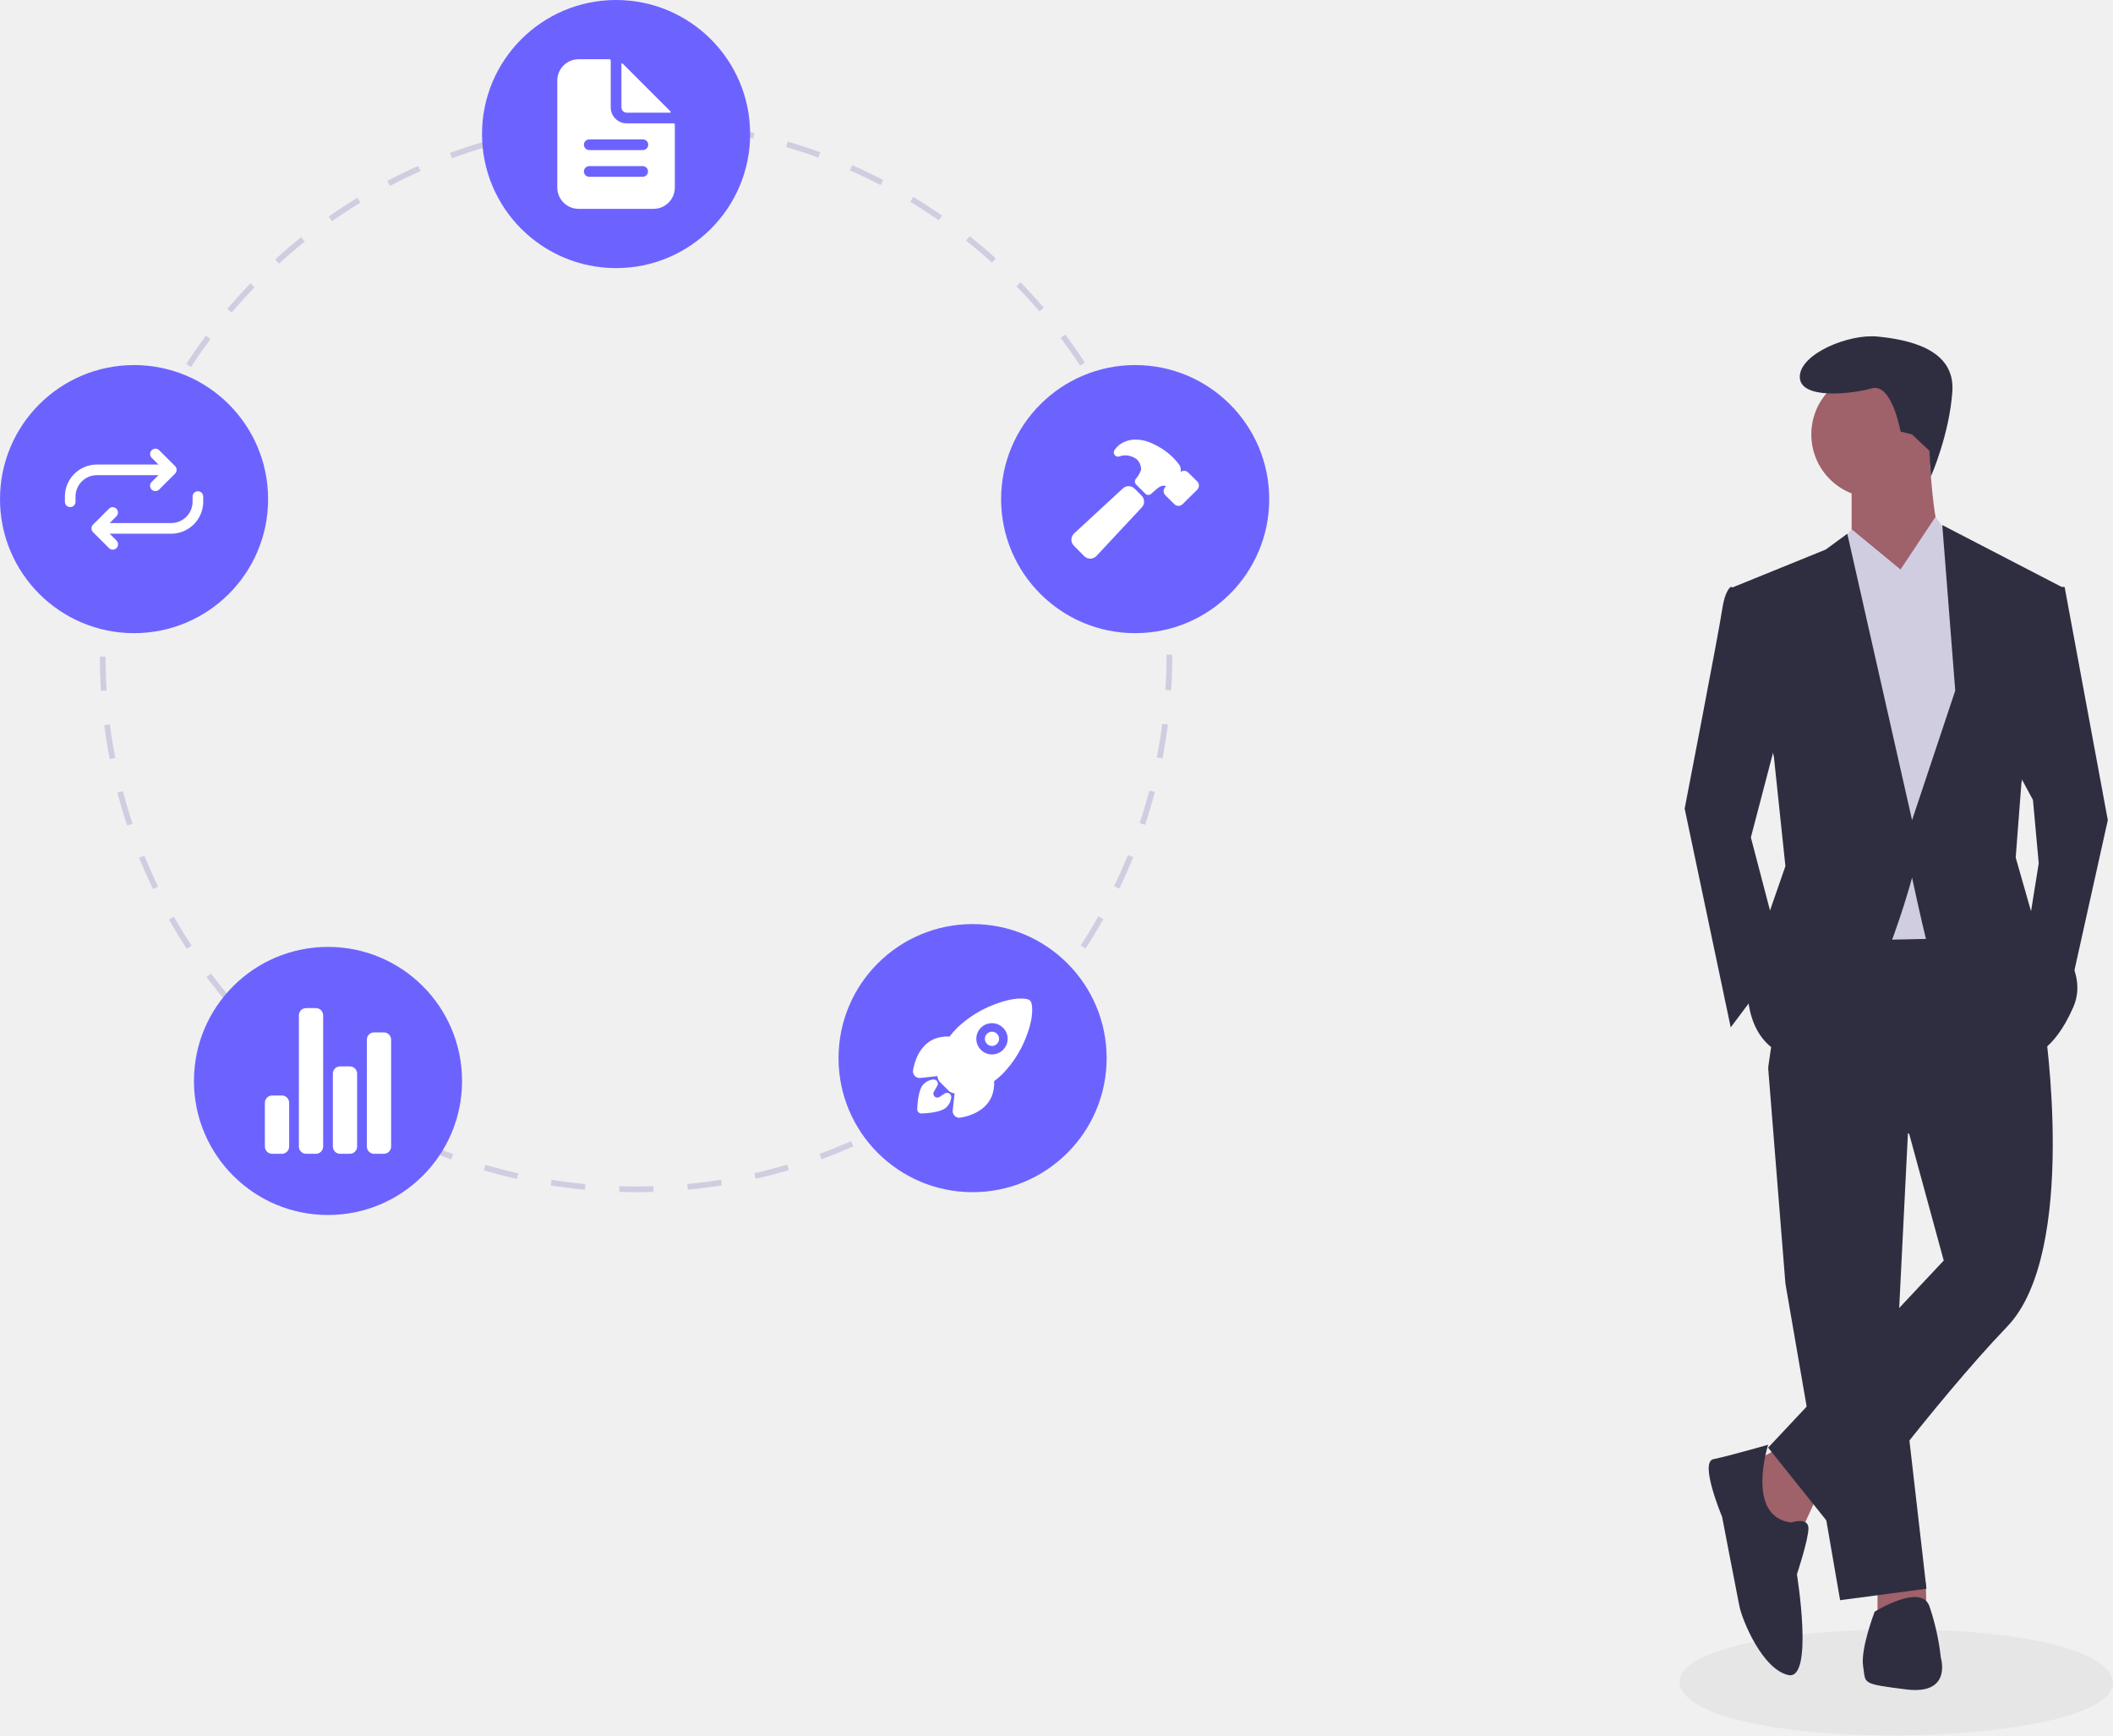
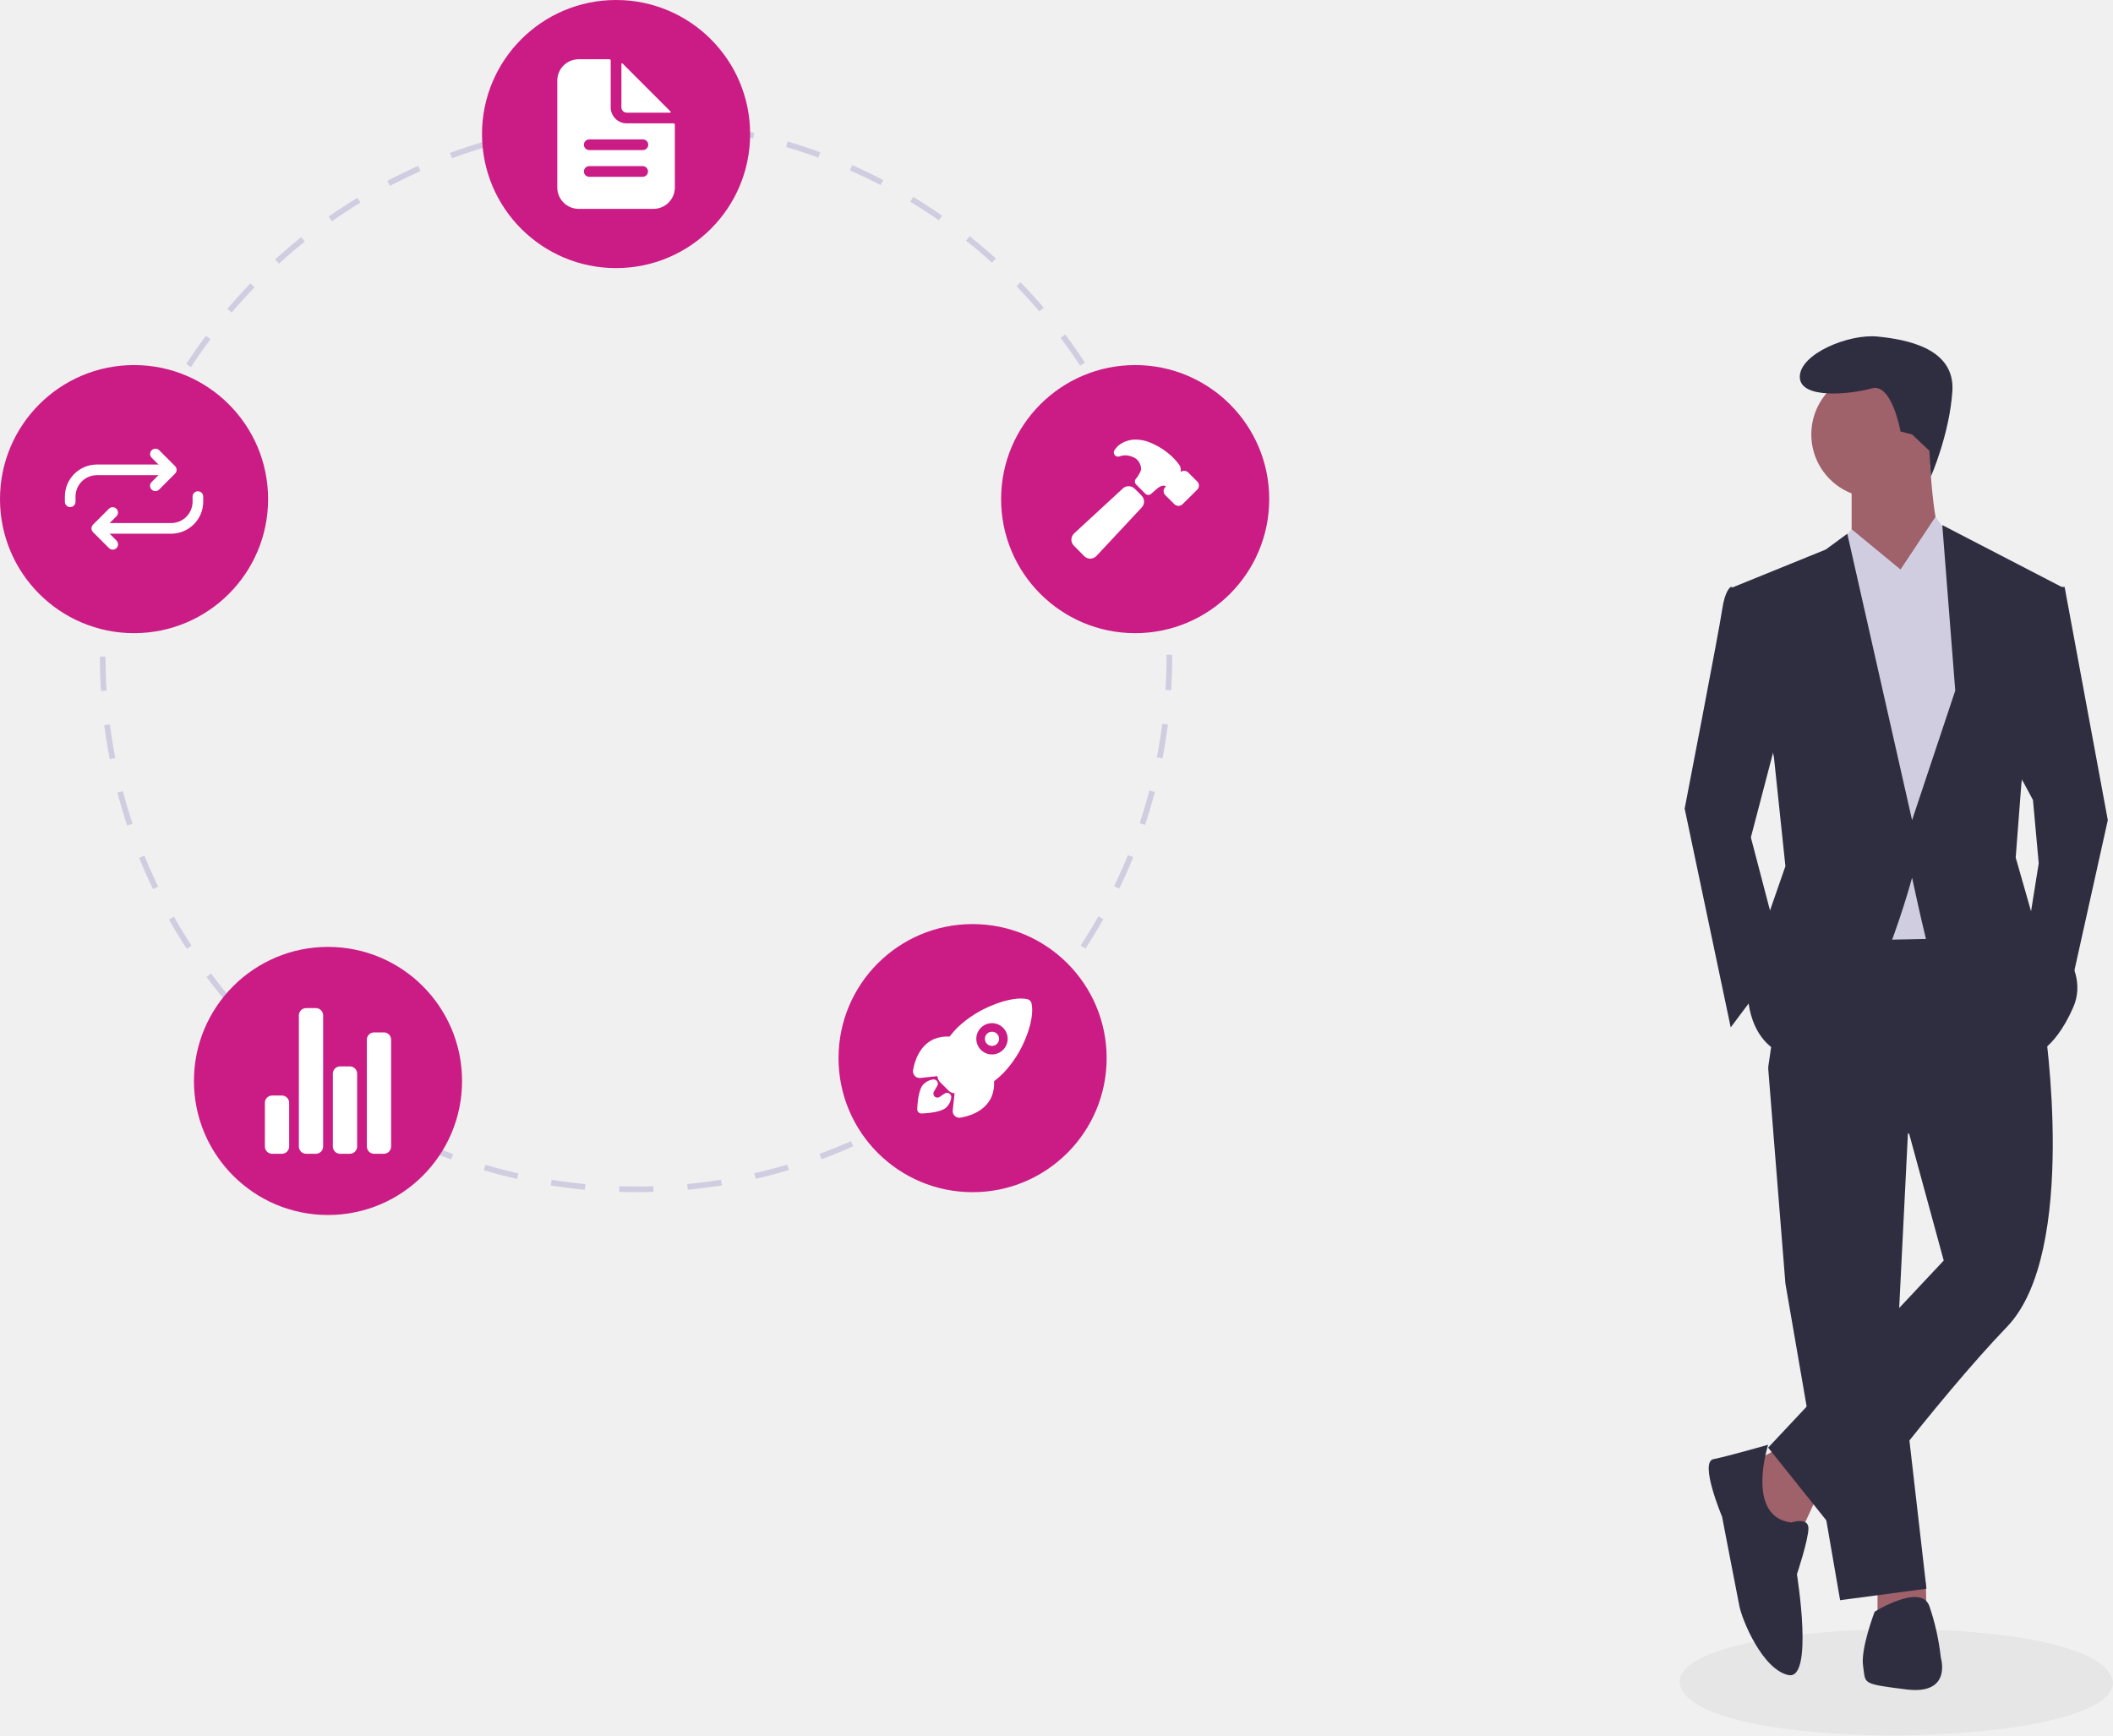
<svg xmlns="http://www.w3.org/2000/svg" data-name="Layer 1" width="740.84" height="608.466" viewBox="0 0 740.84 608.466">
  <path d="M970.42,735.63c.226,23.706-149.154,25.878-152.0.002C818.194,711.928,967.574,709.755,970.42,735.63Z" transform="translate(-229.5799 -145.7671)" fill="#e6e6e6" />
  <polygon points="623.966 507.569 612.864 513.624 619.929 536.837 631.03 537.846 637.086 524.726 623.966 507.569" fill="#9f616a" />
  <polygon points="658.28 553.994 658.28 565.095 675.437 564.086 675.198 554.943 658.28 553.994" fill="#9f616a" />
  <polygon points="619.929 374.348 625.984 450.042 645.16 561.058 675.437 557.021 665.345 469.217 669.382 388.478 619.929 374.348" fill="#2f2e41" />
  <path d="M930.248,463.598l-72.666,1.009-8.074,55.508,49.453,23.213,12.111,44.407L849.509,653.336l24.222,30.277s34.314-46.425,59.545-72.666,13.12-105.971,13.12-105.971Z" transform="translate(-229.5799 -145.7671)" fill="#2f2e41" />
  <circle cx="657.271" cy="152.315" r="22.203" fill="#9f616a" />
  <path d="M878.777,313.221V335.424l15.139,24.222s23.213-17.157,18.166-21.194-6.055-35.324-6.055-35.324Z" transform="translate(-229.5799 -145.7671)" fill="#9f616a" />
  <polygon points="649.197 185.62 634.058 203.786 640.114 329.941 687.548 328.932 695.622 218.925 685.53 190.666 678.607 181.247 666.354 199.749 649.197 185.62" fill="#d0cde1" />
  <path d="M854.555,396.988l-11.102,42.388,11.102,42.388-18.166,24.222-16.148-76.703s12.111-62.573,13.12-69.638,3.028-8.074,3.028-8.074l8.074,1.009Z" transform="translate(-229.5799 -145.7671)" fill="#2f2e41" />
  <polygon points="705.714 267.368 712.779 280.489 714.798 302.692 710.761 327.923 724.89 351.136 739.019 287.553 723.881 205.804 717.825 205.804 705.714 267.368" fill="#2f2e41" />
  <path d="M849.509,652.327s-14.129,4.037-19.176,5.046,3.028,20.185,3.028,20.185,5.046,26.24,6.055,31.287,8.074,22.203,17.157,24.222,3.028-35.324,3.028-35.324,4.037-12.111,4.037-16.148-6.055-2.018-6.055-2.018C841.435,677.558,849.509,652.327,849.509,652.327Z" transform="translate(-229.5799 -145.7671)" fill="#2f2e41" />
  <path d="M882.814,730.039c1.009,6.055-1.009,6.055,15.139,8.074s12.111-11.102,12.111-11.102a84.8,84.8,0,0,0-4.037-18.166c-3.028-8.074-19.176,2.018-19.176,2.018S881.805,723.983,882.814,730.039Z" transform="translate(-229.5799 -145.7671)" fill="#2f2e41" />
  <path d="M906.053,303.833l.526,8.976s6.512-14.727,7.522-29.865S897.952,264.777,887.86,263.768s-27.25,6.055-27.25,14.129,18.166,6.055,25.231,4.037,10.092,15.139,10.092,15.139l4.037,1.009Z" transform="translate(-229.5799 -145.7671)" fill="#2f2e41" />
  <polygon points="643.24 192.767 649.197 185.62 666.354 199.749 649.197 211.86 643.24 192.767" fill="#d0cde1" />
  <polygon points="685.53 190.666 678.465 181.583 666.354 199.749 681.493 210.851 685.53 190.666" fill="#d0cde1" />
  <path d="M851.527,411.117l4.037,38.351-8.074,23.213L842.444,494.885s0,21.194,20.185,22.203,37.342-63.582,37.342-63.582,3.028,14.129,5.046,22.203,36.333,40.37,36.333,40.37,8.074-1.009,15.139-17.157-14.129-31.287-14.129-31.287l-6.056-21.194,2.018-26.24L952.452,351.572,910.568,329.873l4.542,58.032-15.139,45.416-22.708-100.42-7.569,5.551L837.398,351.572Z" transform="translate(-229.5799 -145.7671)" fill="#2f2e41" />
  <path d="M452.664,563.767c-1.996-.016-4.014-.029-5.997-.091l.062-1.999c1.962.061,3.968.088,5.936.09,1.976,0,3.99-.032,5.987-.097l.064,1.998C456.697,563.734,454.661,563.767,452.664,563.767Zm-18.019-.845c-3.981-.377-8.002-.888-11.951-1.518l.315-1.975c3.906.623,7.884,1.129,11.824,1.502Zm36.092-.021-.19-1.99c3.938-.377,7.916-.888,11.822-1.517l.318,1.975C478.739,562.004,474.718,562.52,470.738,562.901Zm-59.873-3.778c-3.898-.884-7.821-1.907-11.658-3.041l.567-1.918c3.796,1.122,7.676,2.134,11.533,3.008Zm83.648-.05-.444-1.949c3.866-.882,7.745-1.898,11.53-3.022l.569,1.918C502.343,557.155,498.421,558.182,494.514,559.073Zm-106.745-6.776c-3.762-1.382-7.525-2.903-11.187-4.523l.81-1.828c3.622,1.602,7.345,3.107,11.066,4.475Zm129.833-.078-.691-1.877c3.699-1.362,7.409-2.867,11.028-4.473l.812,1.828C525.091,549.32,521.34,550.841,517.601,552.218Zm-151.887-9.68c-3.54-1.848-7.075-3.84-10.506-5.92l1.037-1.711c3.395,2.06,6.892,4.029,10.395,5.857Zm173.873-.073-.926-1.772c3.494-1.827,6.983-3.797,10.369-5.854l1.039,1.709C546.646,538.627,543.12,540.618,539.587,542.465ZM345.105,530.039c-3.279-2.288-6.528-4.715-9.659-7.211l1.247-1.564c3.098,2.471,6.313,4.871,9.557,7.135Zm215.05-.071-1.146-1.639c3.243-2.267,6.454-4.667,9.544-7.135l1.248,1.562C566.678,525.251,563.432,527.676,560.155,529.967ZM326.268,515.014c-2.964-2.69-5.878-5.51-8.66-8.378l1.436-1.393c2.752,2.838,5.636,5.627,8.569,8.29Zm252.702-.069-1.346-1.48c2.926-2.657,5.807-5.448,8.563-8.293l1.436,1.391C584.838,509.438,581.926,512.258,578.97,514.945ZM309.501,497.726c-2.595-3.043-5.125-6.208-7.521-9.407l1.601-1.199c2.371,3.166,4.874,6.298,7.442,9.308Zm286.228-.083-1.521-1.297c2.567-3.013,5.071-6.148,7.441-9.318l1.602,1.197C600.854,491.429,598.324,494.598,595.728,497.643ZM295.075,478.452c-2.188-3.351-4.293-6.811-6.258-10.284l1.741-.984c1.943,3.437,4.027,6.86,6.192,10.175Zm315.083-.108-1.676-1.092c2.166-3.321,4.249-6.751,6.193-10.195l1.742.982C614.452,471.521,612.346,474.988,610.157,478.343Zm-326.926-20.838c-1.74-3.6-3.384-7.299-4.886-10.996l1.853-.752c1.486,3.656,3.113,7.316,4.834,10.877Zm338.772-.156L620.203,456.48c1.721-3.566,3.348-7.236,4.836-10.91l1.854.75C625.389,450.034,623.744,453.745,622.004,457.349Zm-347.834-22.142c-1.265-3.799-2.421-7.685-3.436-11.55l1.935-.508c1.003,3.823,2.147,7.668,3.398,11.425Zm356.889-.212-1.898-.629c1.244-3.753,2.384-7.599,3.385-11.43l1.936.506C633.469,427.316,632.317,431.203,631.059,434.996Zm-363.008-23.082c-.764-3.924-1.411-7.925-1.922-11.893l1.983-.256c.506,3.926,1.145,7.884,1.901,11.766Zm369.099-.22-1.963-.379c.75-3.881,1.386-7.841,1.887-11.77l1.984.254C638.552,403.77,637.909,407.772,637.15,411.694ZM264.973,388.031c-.256-3.986-.389-8.038-.393-12.043l2-.002c.004,3.963.135,7.972.389,11.916Zm375.228-.224-1.996-.127c.249-3.94.375-7.949.375-11.913l-.001-.438h2l.001.432C640.58,379.773,640.452,383.824,640.201,387.807ZM266.942,364.072l-1.996-.123c.248-3.994.627-8.029,1.128-11.994l1.984.25C267.562,356.128,267.187,360.121,266.942,364.072Zm371.236-.656c-.26-3.953-.649-7.944-1.158-11.862l1.982-.258c.515,3.96.909,7.993,1.172,11.989ZM269.931,340.435l-1.964-.378c.754-3.925,1.648-7.879,2.655-11.751l1.936.503C271.561,332.64,270.678,336.551,269.931,340.435Zm365.171-.645c-.762-3.886-1.66-7.794-2.668-11.617l1.934-.51c1.02,3.864,1.927,7.814,2.697,11.742ZM275.93,317.377l-1.899-.627c1.255-3.8,2.653-7.612,4.154-11.331l1.855.749C278.554,309.846,277.171,313.617,275.93,317.377Zm353.095-.624c-1.256-3.754-2.649-7.514-4.143-11.177l1.852-.755c1.51,3.702,2.919,7.503,4.188,11.297ZM284.863,295.25l-1.803-.867c1.735-3.606,3.611-7.205,5.575-10.695l1.743.981C288.435,288.122,286.579,291.682,284.863,295.25Zm335.172-.545c-1.723-3.551-3.585-7.098-5.538-10.542l1.74-.986c1.974,3.48,3.856,7.066,5.597,10.656ZM296.56,274.465l-1.677-1.091c2.181-3.353,4.501-6.68,6.895-9.89l1.604,1.195C301.014,267.856,298.718,271.148,296.56,274.465Zm311.732-.471c-2.164-3.305-4.466-6.587-6.843-9.754l1.6-1.2c2.402,3.201,4.729,6.518,6.917,9.858ZM310.812,255.354l-1.523-1.295c2.59-3.047,5.313-6.051,8.094-8.928l1.438,1.39C316.07,249.367,313.376,252.339,310.812,255.354Zm283.185-.412c-2.571-3.006-5.274-5.97-8.032-8.808l1.434-1.394c2.788,2.868,5.52,5.863,8.118,8.901Zm-266.623-16.725-1.347-1.479c2.959-2.696,6.042-5.328,9.16-7.823l1.25,1.562C333.352,232.945,330.303,235.549,327.374,238.216Zm250.011-.363c-2.933-2.655-5.99-5.251-9.09-7.717l1.246-1.565c3.132,2.493,6.223,5.117,9.186,7.8ZM345.973,223.33l-1.147-1.638c3.272-2.293,6.663-4.511,10.078-6.591l1.041,1.708C352.566,218.868,349.211,221.062,345.973,223.33Zm212.758-.318c-3.256-2.266-6.621-4.453-10.003-6.499l1.035-1.711c3.418,2.068,6.82,4.278,10.11,6.568ZM366.307,210.942l-.929-1.771c3.536-1.854,7.18-3.619,10.831-5.245l.813,1.827C373.41,207.361,369.805,209.107,366.307,210.942Zm172.02-.274c-3.512-1.828-7.131-3.566-10.758-5.166l.808-1.83c3.665,1.617,7.324,3.374,10.874,5.221Zm-150.281-9.401-.694-1.876c3.75-1.387,7.595-2.67,11.429-3.813l.571,1.917C395.559,198.625,391.755,199.895,388.046,201.267Zm128.452-.227c-3.717-1.36-7.526-2.616-11.32-3.732l.564-1.919c3.835,1.128,7.685,2.398,11.443,3.773ZM410.878,194.46l-.446-1.949c3.891-.892,7.869-1.668,11.824-2.311l.32,1.975C418.663,192.81,414.727,193.578,410.878,194.46Zm82.763-.145c-3.856-.869-7.795-1.624-11.706-2.244l.313-1.976c3.953.627,7.934,1.39,11.832,2.269Zm-59.245-3.67-.193-1.99c3.971-.385,8.015-.648,12.021-.782l.066,1.999C442.326,190.003,438.325,190.263,434.396,190.644Zm35.713-.062c-3.935-.368-7.938-.614-11.896-.731l.06-1.999c4.0.119,8.046.368,12.022.739Z" transform="translate(-229.5799 -145.7671)" fill="#d0cde1" />
-   <circle cx="216" cy="47" r="47" fill="#6c63ff" />
-   <circle cx="398" cy="175" r="47" fill="#6c63ff" />
-   <circle cx="341" cy="371" r="47" fill="#6c63ff" />
-   <circle cx="115" cy="379" r="47" fill="#6c63ff" />
-   <circle cx="47" cy="175" r="47" fill="#6c63ff" />
+   <circle cx="216" cy="47" r="47" fill="#cb1b84" />
+   <circle cx="398" cy="175" r="47" fill="#cb1b84" />
+   <circle cx="341" cy="371" r="47" fill="#cb1b84" />
+   <circle cx="115" cy="379" r="47" fill="#cb1b84" />
+   <circle cx="47" cy="175" r="47" fill="#cb1b84" />
  <path d="M465.721,189.02H449.327a5.621,5.621,0,0,1-5.621-5.621V167.005a.468.468,0,0,0-.468-.468H432.465a7.494,7.494,0,0,0-7.494,7.494v37.472a7.494,7.494,0,0,0,7.494,7.494H458.695a7.494,7.494,0,0,0,7.494-7.494V189.488A.468.468,0,0,0,465.721,189.02ZM454.948,207.756H436.212a1.874,1.874,0,1,1,0-3.747H454.948a1.874,1.874,0,0,1,0,3.747Zm0-9.368H436.212a1.874,1.874,0,1,1,0-3.747H454.948a1.874,1.874,0,1,1,0,3.747Z" transform="translate(-229.5799 -145.7671)" fill="#fff" />
  <path d="M464.693,184.874l-16.84-16.84a.234.234,0,0,0-.399.165v15.201a1.874,1.874,0,0,0,1.874,1.874h15.201a.234.234,0,0,0,.165-.399Z" transform="translate(-229.5799 -145.7671)" fill="#fff" />
  <path d="M577.378,507.508a2.491,2.491,0,1,0,1.762.729A2.491,2.491,0,0,0,577.378,507.508Z" transform="translate(-229.5799 -145.7671)" fill="#fff" />
  <path d="M591.245,497.548v-.008a1.904,1.904,0,0,0-1.412-1.428c-2.781-.678-7.156.045-12.004,1.986a38.607,38.607,0,0,0-12.559,7.953,29.929,29.929,0,0,0-2.758,3.157,12.232,12.232,0,0,0-5.466.878c-5.388,2.371-6.927,8.44-7.337,10.932a2.333,2.333,0,0,0,2.537,2.706h.012l6.003-.655c.007.077.016.147.022.211a3.207,3.207,0,0,0,.924,1.934l2.929,2.931a3.198,3.198,0,0,0,1.933.925l.201.021-.653,5.995v.012a2.333,2.333,0,0,0,2.081,2.561q.108.011.216.012a2.357,2.357,0,0,0,.387-.032c2.506-.403,8.572-1.923,10.937-7.341a12.342,12.342,0,0,0,.882-5.444,29.378,29.378,0,0,0,3.168-2.758,38.329,38.329,0,0,0,7.961-12.461C591.179,504.843,591.906,500.435,591.245,497.548Zm-9.991,16.32a5.485,5.485,0,1,1-.004-7.756l.004.004a5.441,5.441,0,0,1,.058,7.694Z" transform="translate(-229.5799 -145.7671)" fill="#fff" />
  <path d="M561.8,528.94a1.493,1.493,0,0,0-1.027.249c-.596.408-1.195.811-1.8,1.204a1.392,1.392,0,0,1-1.96-1.866l1.134-1.96a1.493,1.493,0,0,0-1.415-2.325,5.716,5.716,0,0,0-3.325,1.629c-.342.343-1.38,1.382-1.939,5.344a33.401,33.401,0,0,0-.3,3.432,1.493,1.493,0,0,0,1.454,1.531q.019.001.039 0h.037a33.585,33.585,0,0,0,3.434-.299c3.963-.56,5.003-1.6,5.345-1.941a5.645,5.645,0,0,0,1.623-3.335A1.493,1.493,0,0,0,561.8,528.94Z" transform="translate(-229.5799 -145.7671)" fill="#fff" />
  <path d="M328.405,550.307h-3.405a2.554,2.554,0,0,1-2.554-2.554V532.429a2.554,2.554,0,0,1,2.554-2.554h3.405a2.554,2.554,0,0,1,2.554,2.554V547.753A2.554,2.554,0,0,1,328.405,550.307Z" transform="translate(-229.5799 -145.7671)" fill="#fff" />
  <path d="M352.242,550.307h-3.405a2.554,2.554,0,0,1-2.554-2.554V522.213a2.554,2.554,0,0,1,2.554-2.554h3.405a2.554,2.554,0,0,1,2.554,2.554V547.753A2.554,2.554,0,0,1,352.242,550.307Z" transform="translate(-229.5799 -145.7671)" fill="#fff" />
  <path d="M364.16,550.307h-3.405a2.554,2.554,0,0,1-2.554-2.554V510.295a2.554,2.554,0,0,1,2.554-2.554h3.405a2.554,2.554,0,0,1,2.554,2.554V547.753A2.554,2.554,0,0,1,364.16,550.307Z" transform="translate(-229.5799 -145.7671)" fill="#fff" />
  <path d="M340.323,550.307H336.918a2.554,2.554,0,0,1-2.554-2.554V501.781a2.554,2.554,0,0,1,2.554-2.554h3.405a2.554,2.554,0,0,1,2.554,2.554V547.753A2.554,2.554,0,0,1,340.323,550.307Z" transform="translate(-229.5799 -145.7671)" fill="#fff" />
  <path d="M629.831,319.536l-2.433-2.434a2.982,2.982,0,0,0-4.206-.011l-16.915,15.61a3.159,3.159,0,0,0-1.058,2.149,2.992,2.992,0,0,0,.858,2.231l3.634,3.674.007.007a3.009,3.009,0,0,0,2.114.878h.11a3.129,3.129,0,0,0,2.159-1.041L629.821,323.761a2.982,2.982,0,0,0,.018-4.217Z" transform="translate(-229.5799 -145.7671)" fill="#fff" />
  <path d="M649.384,314.617l-.029-.029-3.193-3.161a2,2,0,0,0-1.424-.583,2.04,2.04,0,0,0-1.192.386c0-.04.006-.079.008-.114a3.406,3.406,0,0,0-.485-2.35,24.039,24.039,0,0,0-2.311-2.678l-.007-.007a25.222,25.222,0,0,0-8.081-5.212,13.003,13.003,0,0,0-4.946-.974,9.426,9.426,0,0,0-6.033,2.113,11.174,11.174,0,0,0-1.321,1.511,1.491,1.491,0,0,0,1.738,2.268,6.936,6.936,0,0,1,.799-.245,5.913,5.913,0,0,1,1.719-.107,7.228,7.228,0,0,1,3.326,1.22,4.79,4.79,0,0,1,1.701,3.829,9.939,9.939,0,0,1-1.864,3.213,1.491,1.491,0,0,0,.135,1.957l3.206,3.206a1.491,1.491,0,0,0,2.05.058c.907-.81,2.288-2.03,2.77-2.329a3.47,3.47,0,0,1,1.37-.54,1.787,1.787,0,0,1,1.052.222.116.116,0,0,1-.029.089l-.17.161-.028.026a2.005,2.005,0,0,0-.005,2.836l.01.01,3.192,3.16a1.999,1.999,0,0,0,1.424.582,2.022,2.022,0,0,0,1.418-.578l5.171-5.108c.018-.018.035-.036.052-.055A2.038,2.038,0,0,0,649.384,314.617Z" transform="translate(-229.5799 -145.7671)" fill="#fff" />
  <path d="M284.042,317.969a1.866,1.866,0,0,1-1.319-3.185l4.278-4.278-4.278-4.278a1.866,1.866,0,0,1,2.638-2.638l5.597,5.597a1.865,1.865,0,0,1,0,2.638l-5.597,5.597A1.86,1.86,0,0,1,284.042,317.969Z" transform="translate(-229.5799 -145.7671)" fill="#fff" />
  <path d="M254.193,323.565a1.866,1.866,0,0,1-1.866-1.866v-1.866a11.249,11.249,0,0,1,11.188-11.194h24.258a1.866,1.866,0,1,1,0,3.731H263.521a7.507,7.507,0,0,0-7.462,7.468v1.86A1.866,1.866,0,0,1,254.193,323.565Z" transform="translate(-229.5799 -145.7671)" fill="#fff" />
  <path d="M269.118,338.49a1.86,1.86,0,0,1-1.319-.546l-5.597-5.597a1.865,1.865,0,0,1,0-2.638l5.597-5.597a1.866,1.866,0,0,1,2.638,2.638l-4.278,4.278,4.278,4.278a1.866,1.866,0,0,1-1.319,3.185Z" transform="translate(-229.5799 -145.7671)" fill="#fff" />
  <path d="M265.386,332.893a1.866,1.866,0,0,1,0-3.731H289.639a7.507,7.507,0,0,0,7.462-7.468v-1.86a1.866,1.866,0,0,1,3.731,0v1.866a11.249,11.249,0,0,1-11.188,11.194Z" transform="translate(-229.5799 -145.7671)" fill="#fff" />
</svg>
